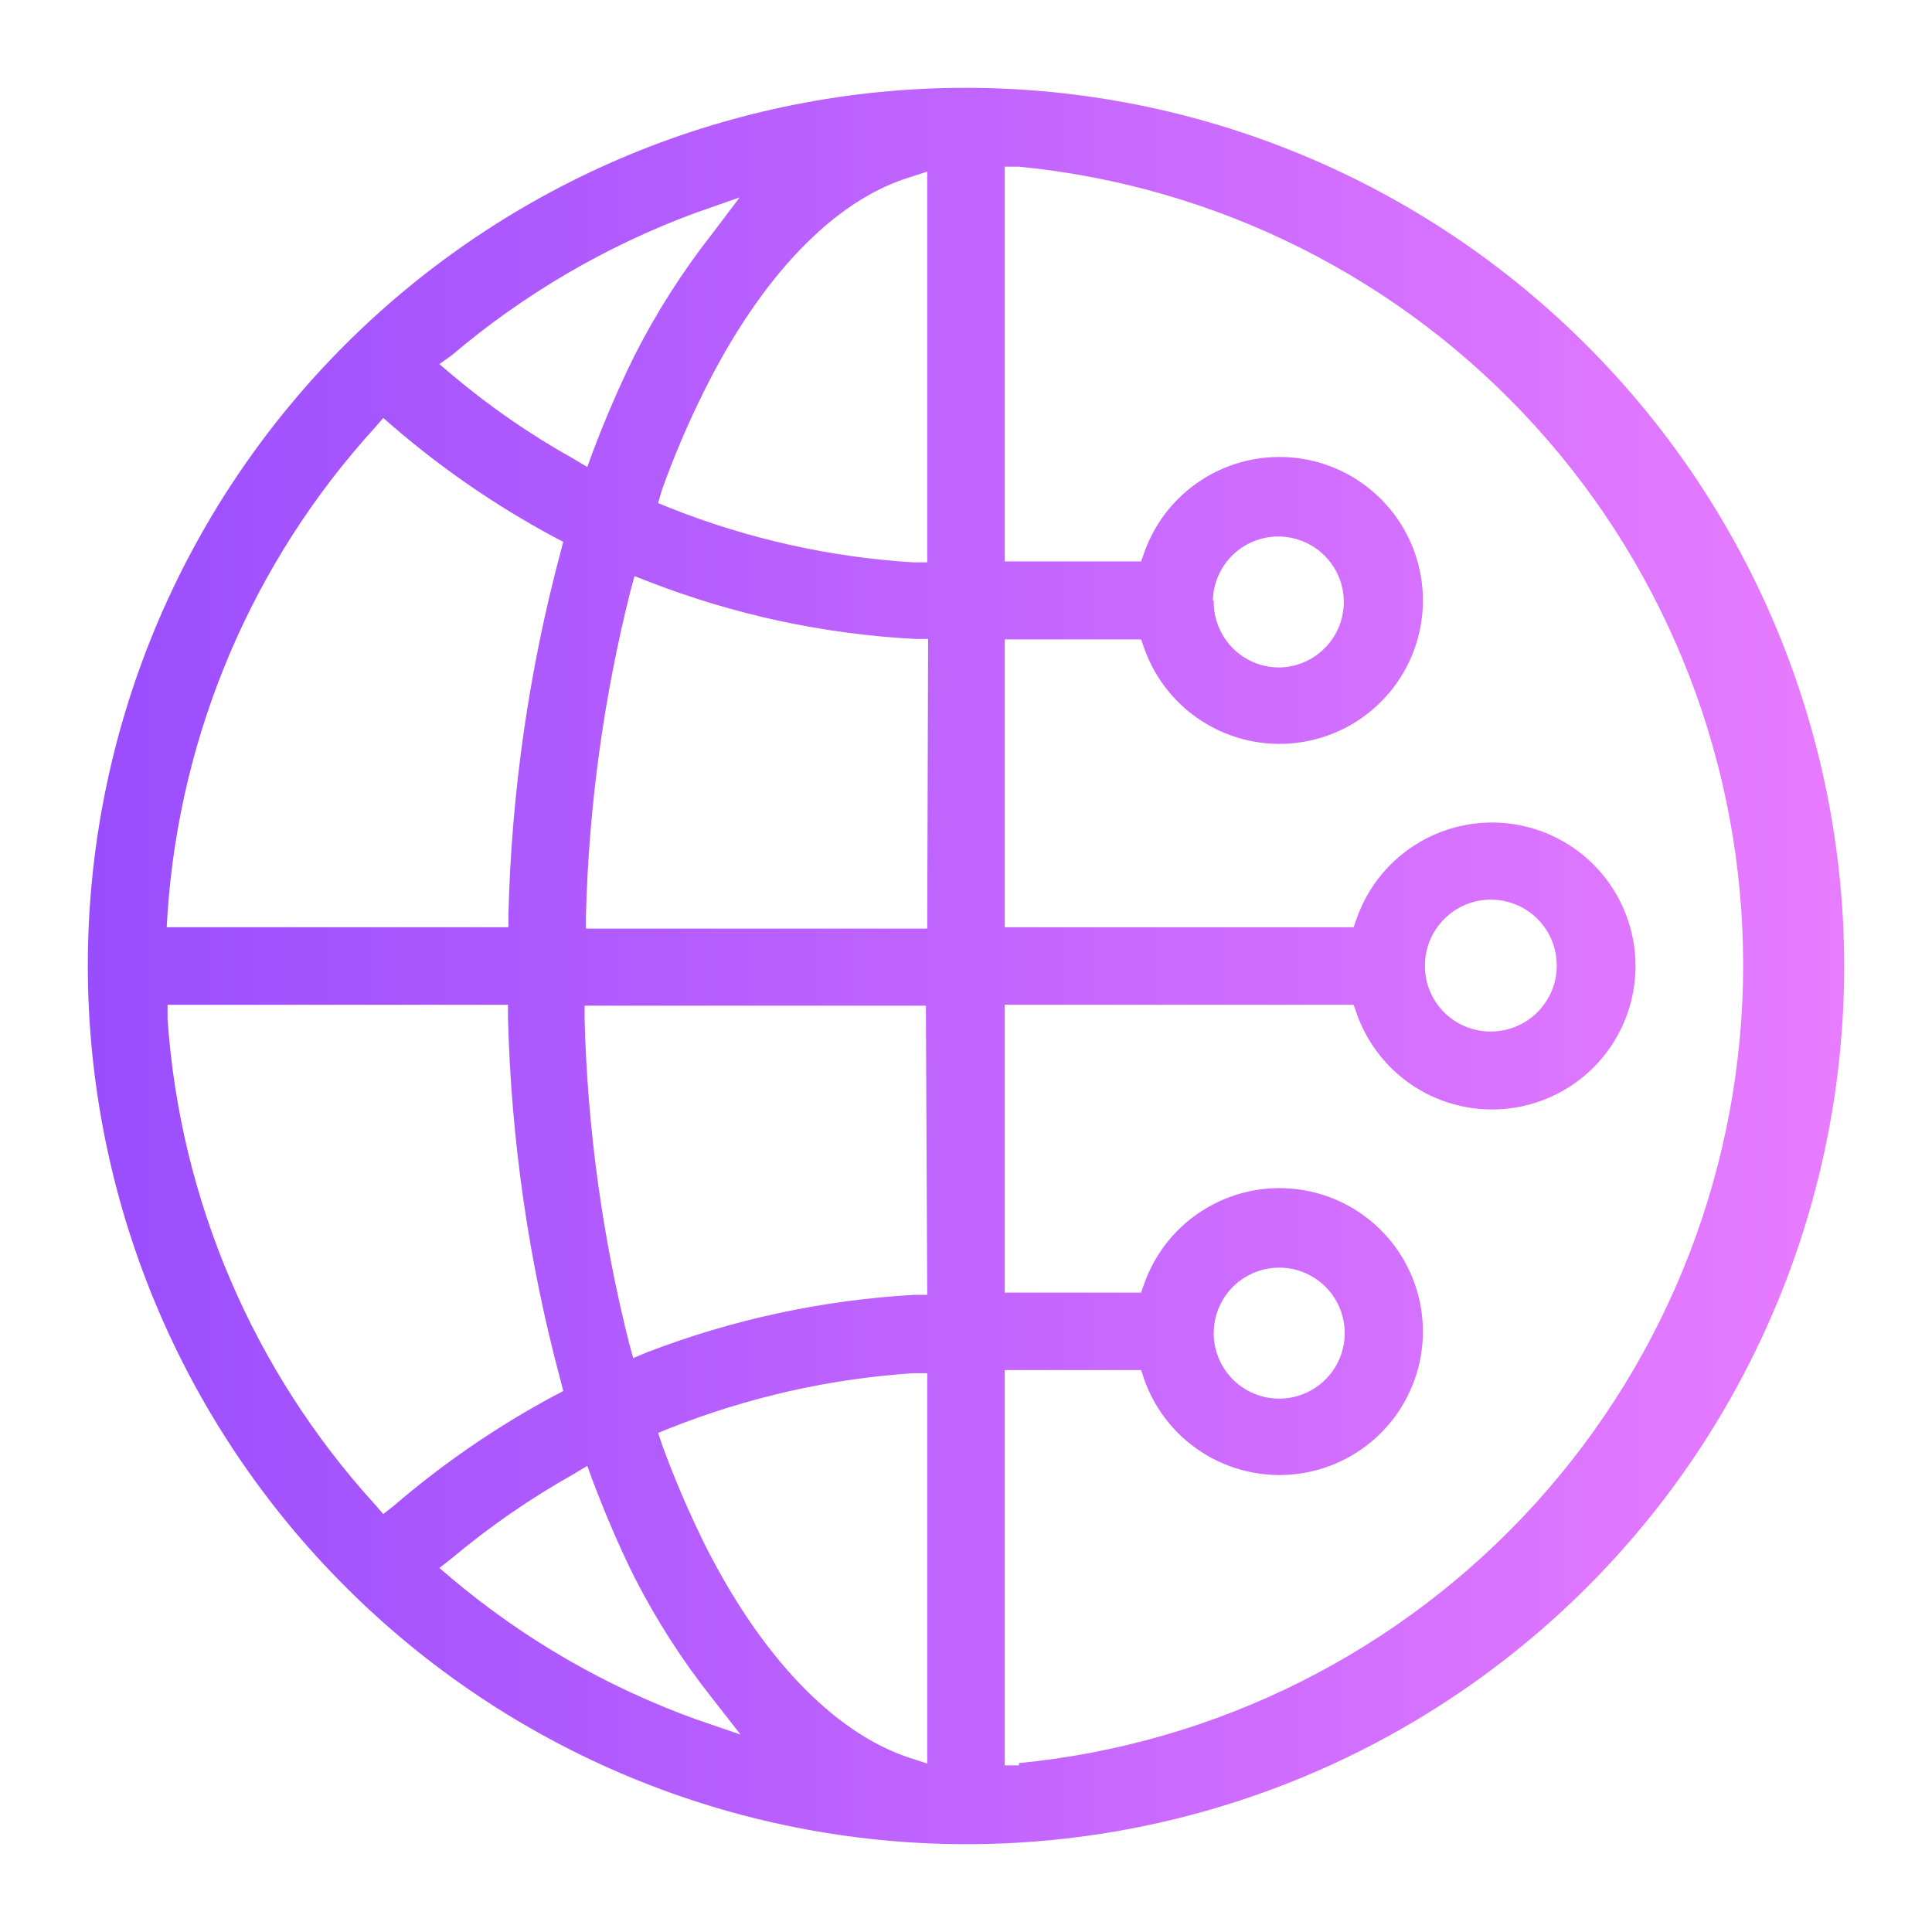
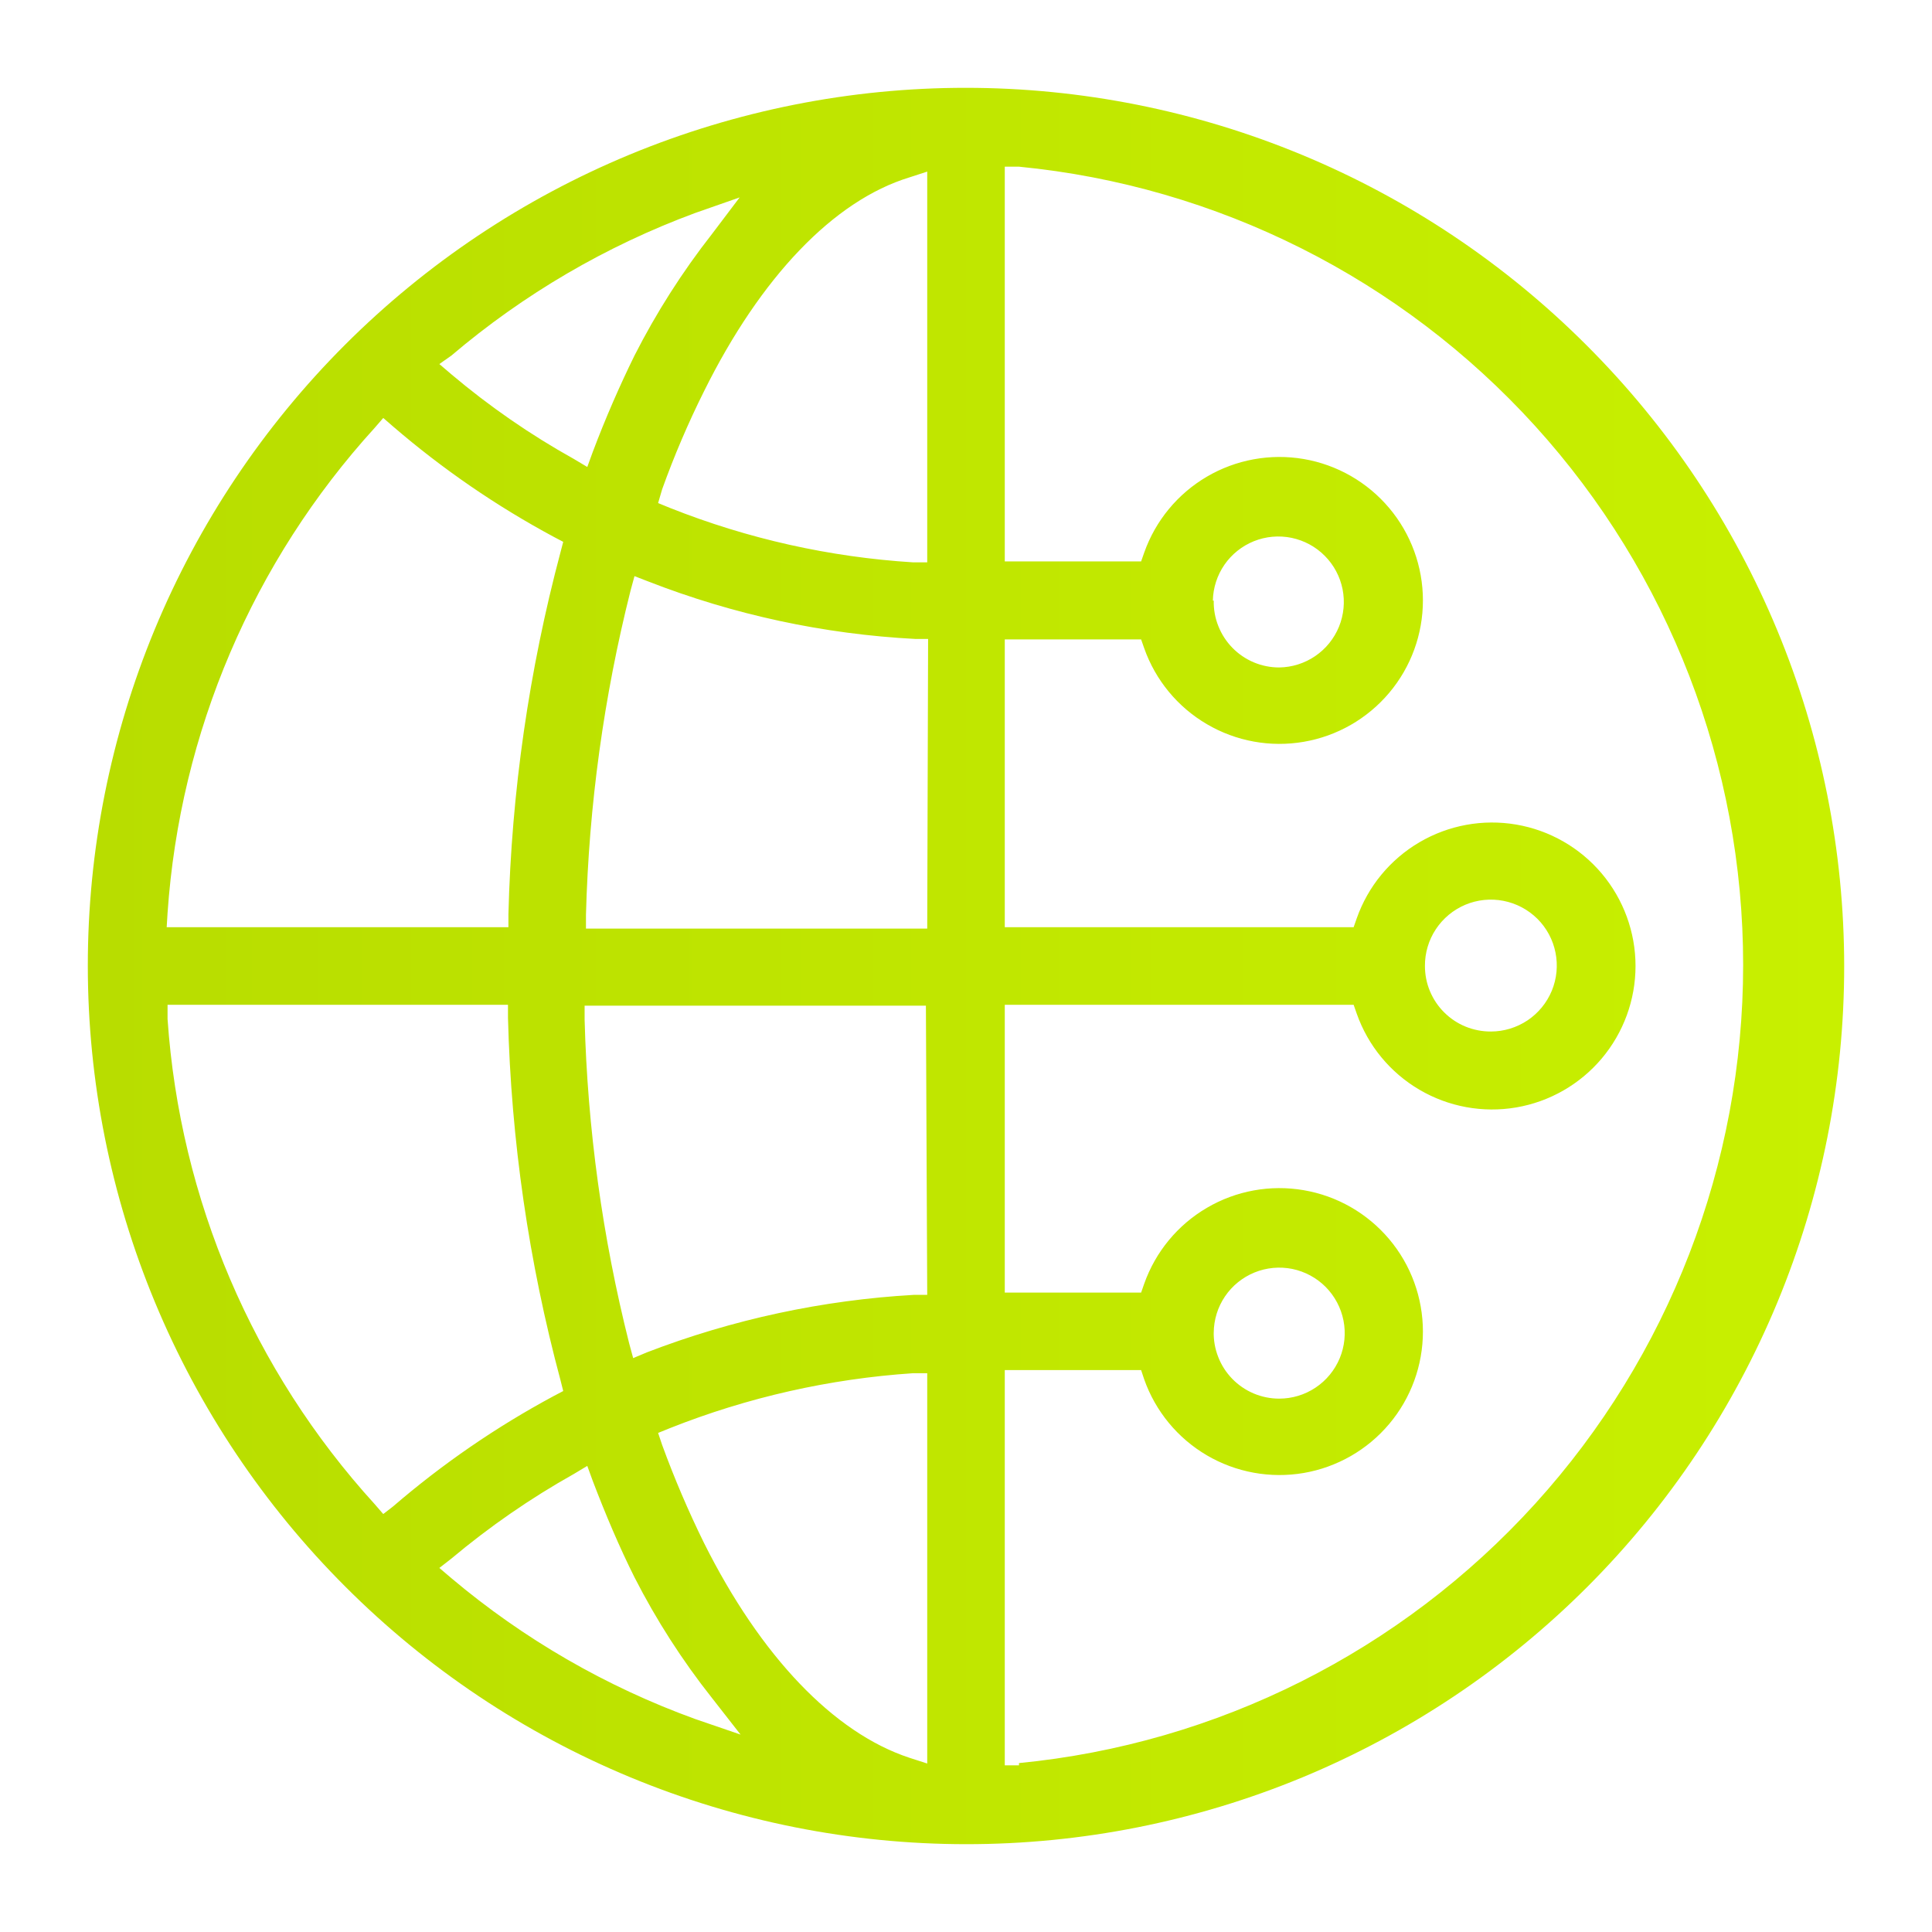
<svg xmlns="http://www.w3.org/2000/svg" width="44" height="44" viewBox="0 0 44 44" fill="none">
  <path d="M36.135 7.865C34.279 6.007 32.075 4.532 29.65 3.526C27.224 2.519 24.623 2.001 21.997 2C19.371 1.999 16.77 2.516 14.343 3.52C11.917 4.525 9.712 5.998 7.855 7.855C5.998 9.712 4.525 11.917 3.52 14.343C2.516 16.77 1.999 19.371 2 21.997C2.001 24.623 2.519 27.224 3.526 29.65C4.532 32.075 6.007 34.279 7.865 36.135C9.721 37.993 11.925 39.468 14.35 40.474C16.776 41.481 19.377 41.999 22.003 42C24.629 42.001 27.23 41.484 29.657 40.48C32.083 39.475 34.288 38.002 36.145 36.145C38.002 34.288 39.475 32.083 40.48 29.657C41.484 27.23 42.001 24.629 42 22.003C41.999 19.377 41.481 16.776 40.474 14.35C39.468 11.925 37.993 9.721 36.135 7.865ZM10.28 8.098C11.926 6.699 13.805 5.6 15.831 4.851L16.845 4.496L16.216 5.328C15.539 6.192 14.947 7.12 14.45 8.098C14.116 8.778 13.791 9.519 13.497 10.3L13.375 10.635L13.07 10.453C12.08 9.902 11.146 9.256 10.28 8.525L10.006 8.291L10.28 8.098ZM3.816 20.793C4.098 16.682 5.761 12.788 8.535 9.742L8.728 9.519L8.951 9.712C10.077 10.681 11.305 11.525 12.614 12.228L12.827 12.34L12.766 12.573C12.048 15.267 11.649 18.036 11.579 20.823V21.117H3.796L3.816 20.793ZM8.728 34.481L8.535 34.258C5.761 31.212 4.098 27.318 3.816 23.207V22.883H11.569V23.177C11.64 25.968 12.042 28.741 12.766 31.437L12.827 31.68L12.614 31.792C11.305 32.495 10.077 33.339 8.951 34.309L8.728 34.481ZM15.831 39.149C13.806 38.415 11.927 37.33 10.28 35.942L10.006 35.709L10.28 35.496C11.148 34.768 12.082 34.122 13.07 33.568L13.375 33.385L13.497 33.72C13.791 34.491 14.105 35.232 14.45 35.922C14.947 36.895 15.538 37.816 16.216 38.672L16.866 39.504L15.831 39.149ZM21.117 40.163L20.711 40.032C18.986 39.463 17.322 37.718 16.034 35.141C15.676 34.414 15.358 33.669 15.08 32.908L14.988 32.634L15.262 32.523C17.03 31.822 18.895 31.401 20.793 31.274H21.117V40.163ZM21.117 29.489H20.823C18.738 29.607 16.684 30.048 14.735 30.798L14.42 30.93L14.329 30.595C13.72 28.18 13.38 25.706 13.314 23.218V22.903H21.087L21.117 29.489ZM21.117 21.148H13.345V20.833C13.411 18.344 13.751 15.87 14.359 13.456L14.45 13.121L14.765 13.243C16.712 14.002 18.767 14.444 20.853 14.552H21.137L21.117 21.148ZM21.117 12.807H20.793C18.895 12.688 17.029 12.271 15.262 11.569L14.988 11.457L15.08 11.143C15.354 10.38 15.672 9.635 16.034 8.91C17.322 6.313 18.986 4.567 20.711 4.04L21.117 3.908V12.807ZM23.207 40.204H22.883V31.203H25.988L26.059 31.416C26.316 32.143 26.822 32.755 27.487 33.145C28.151 33.534 28.933 33.676 29.692 33.546C30.452 33.415 31.14 33.021 31.637 32.431C32.134 31.842 32.406 31.096 32.406 30.326C32.406 29.555 32.134 28.809 31.637 28.22C31.14 27.631 30.452 27.236 29.692 27.106C28.933 26.975 28.151 27.117 27.487 27.507C26.822 27.896 26.316 28.509 26.059 29.235L25.988 29.438H22.883V22.883H30.828L30.899 23.086C31.155 23.813 31.66 24.426 32.325 24.817C32.99 25.208 33.772 25.351 34.532 25.221C35.291 25.091 35.981 24.696 36.478 24.107C36.975 23.517 37.248 22.771 37.248 22C37.248 21.229 36.975 20.483 36.478 19.893C35.981 19.304 35.291 18.909 34.532 18.779C33.772 18.649 32.99 18.792 32.325 19.183C31.66 19.574 31.155 20.187 30.899 20.914L30.828 21.117H22.883V14.562H25.988L26.059 14.765C26.316 15.492 26.822 16.104 27.487 16.493C28.151 16.883 28.933 17.025 29.692 16.894C30.452 16.764 31.14 16.369 31.637 15.78C32.134 15.191 32.406 14.445 32.406 13.674C32.406 12.904 32.134 12.158 31.637 11.569C31.14 10.979 30.452 10.585 29.692 10.454C28.933 10.324 28.151 10.466 27.487 10.855C26.822 11.245 26.316 11.857 26.059 12.584L25.988 12.786H22.883V3.796H23.207C27.723 4.236 31.913 6.342 34.962 9.702C38.011 13.063 39.699 17.437 39.699 21.975C39.699 26.512 38.011 30.887 34.962 34.247C31.913 37.607 27.723 39.713 23.207 40.153V40.204ZM27.642 30.351C27.644 30.056 27.733 29.769 27.898 29.525C28.063 29.281 28.297 29.092 28.57 28.98C28.842 28.869 29.142 28.841 29.431 28.899C29.719 28.958 29.984 29.101 30.192 29.31C30.399 29.519 30.54 29.785 30.597 30.074C30.654 30.363 30.624 30.662 30.511 30.934C30.397 31.206 30.206 31.439 29.961 31.602C29.716 31.766 29.428 31.853 29.133 31.853C28.934 31.853 28.737 31.813 28.553 31.736C28.369 31.658 28.203 31.545 28.064 31.402C27.925 31.259 27.816 31.09 27.744 30.904C27.671 30.718 27.636 30.52 27.642 30.321V30.351ZM32.452 22C32.45 21.703 32.536 21.411 32.7 21.163C32.864 20.915 33.097 20.721 33.372 20.605C33.646 20.49 33.948 20.459 34.24 20.516C34.532 20.573 34.801 20.715 35.012 20.924C35.223 21.134 35.367 21.401 35.425 21.693C35.484 21.985 35.455 22.287 35.342 22.562C35.228 22.837 35.036 23.072 34.789 23.238C34.541 23.403 34.251 23.492 33.953 23.492C33.757 23.493 33.562 23.455 33.379 23.381C33.197 23.307 33.032 23.197 32.892 23.058C32.752 22.92 32.642 22.755 32.566 22.573C32.49 22.392 32.452 22.197 32.452 22ZM27.622 13.679C27.628 13.387 27.72 13.102 27.886 12.861C28.053 12.62 28.287 12.434 28.558 12.325C28.83 12.216 29.128 12.19 29.415 12.249C29.702 12.309 29.965 12.451 30.171 12.659C30.378 12.867 30.518 13.13 30.576 13.418C30.633 13.705 30.605 14.002 30.494 14.274C30.383 14.545 30.195 14.777 29.953 14.942C29.711 15.107 29.426 15.197 29.133 15.201C28.935 15.201 28.738 15.162 28.555 15.085C28.372 15.008 28.207 14.896 28.068 14.754C27.929 14.612 27.82 14.444 27.747 14.259C27.673 14.075 27.638 13.878 27.642 13.679H27.622Z" fill="url(#paint0_linear_40_2145)" />
  <defs>
    <linearGradient id="paint0_linear_40_2145" x1="2" y1="22" x2="42" y2="22" gradientUnits="userSpaceOnUse">
-       <stop stop-color="#9A4DFE" />
-       <stop offset="1" stop-color="#E87CFF" />
+       <stop stop-color="#B8DD00" />
+       <stop offset="1" stop-color="#C8F000" />
    </linearGradient>
  </defs>
</svg>
